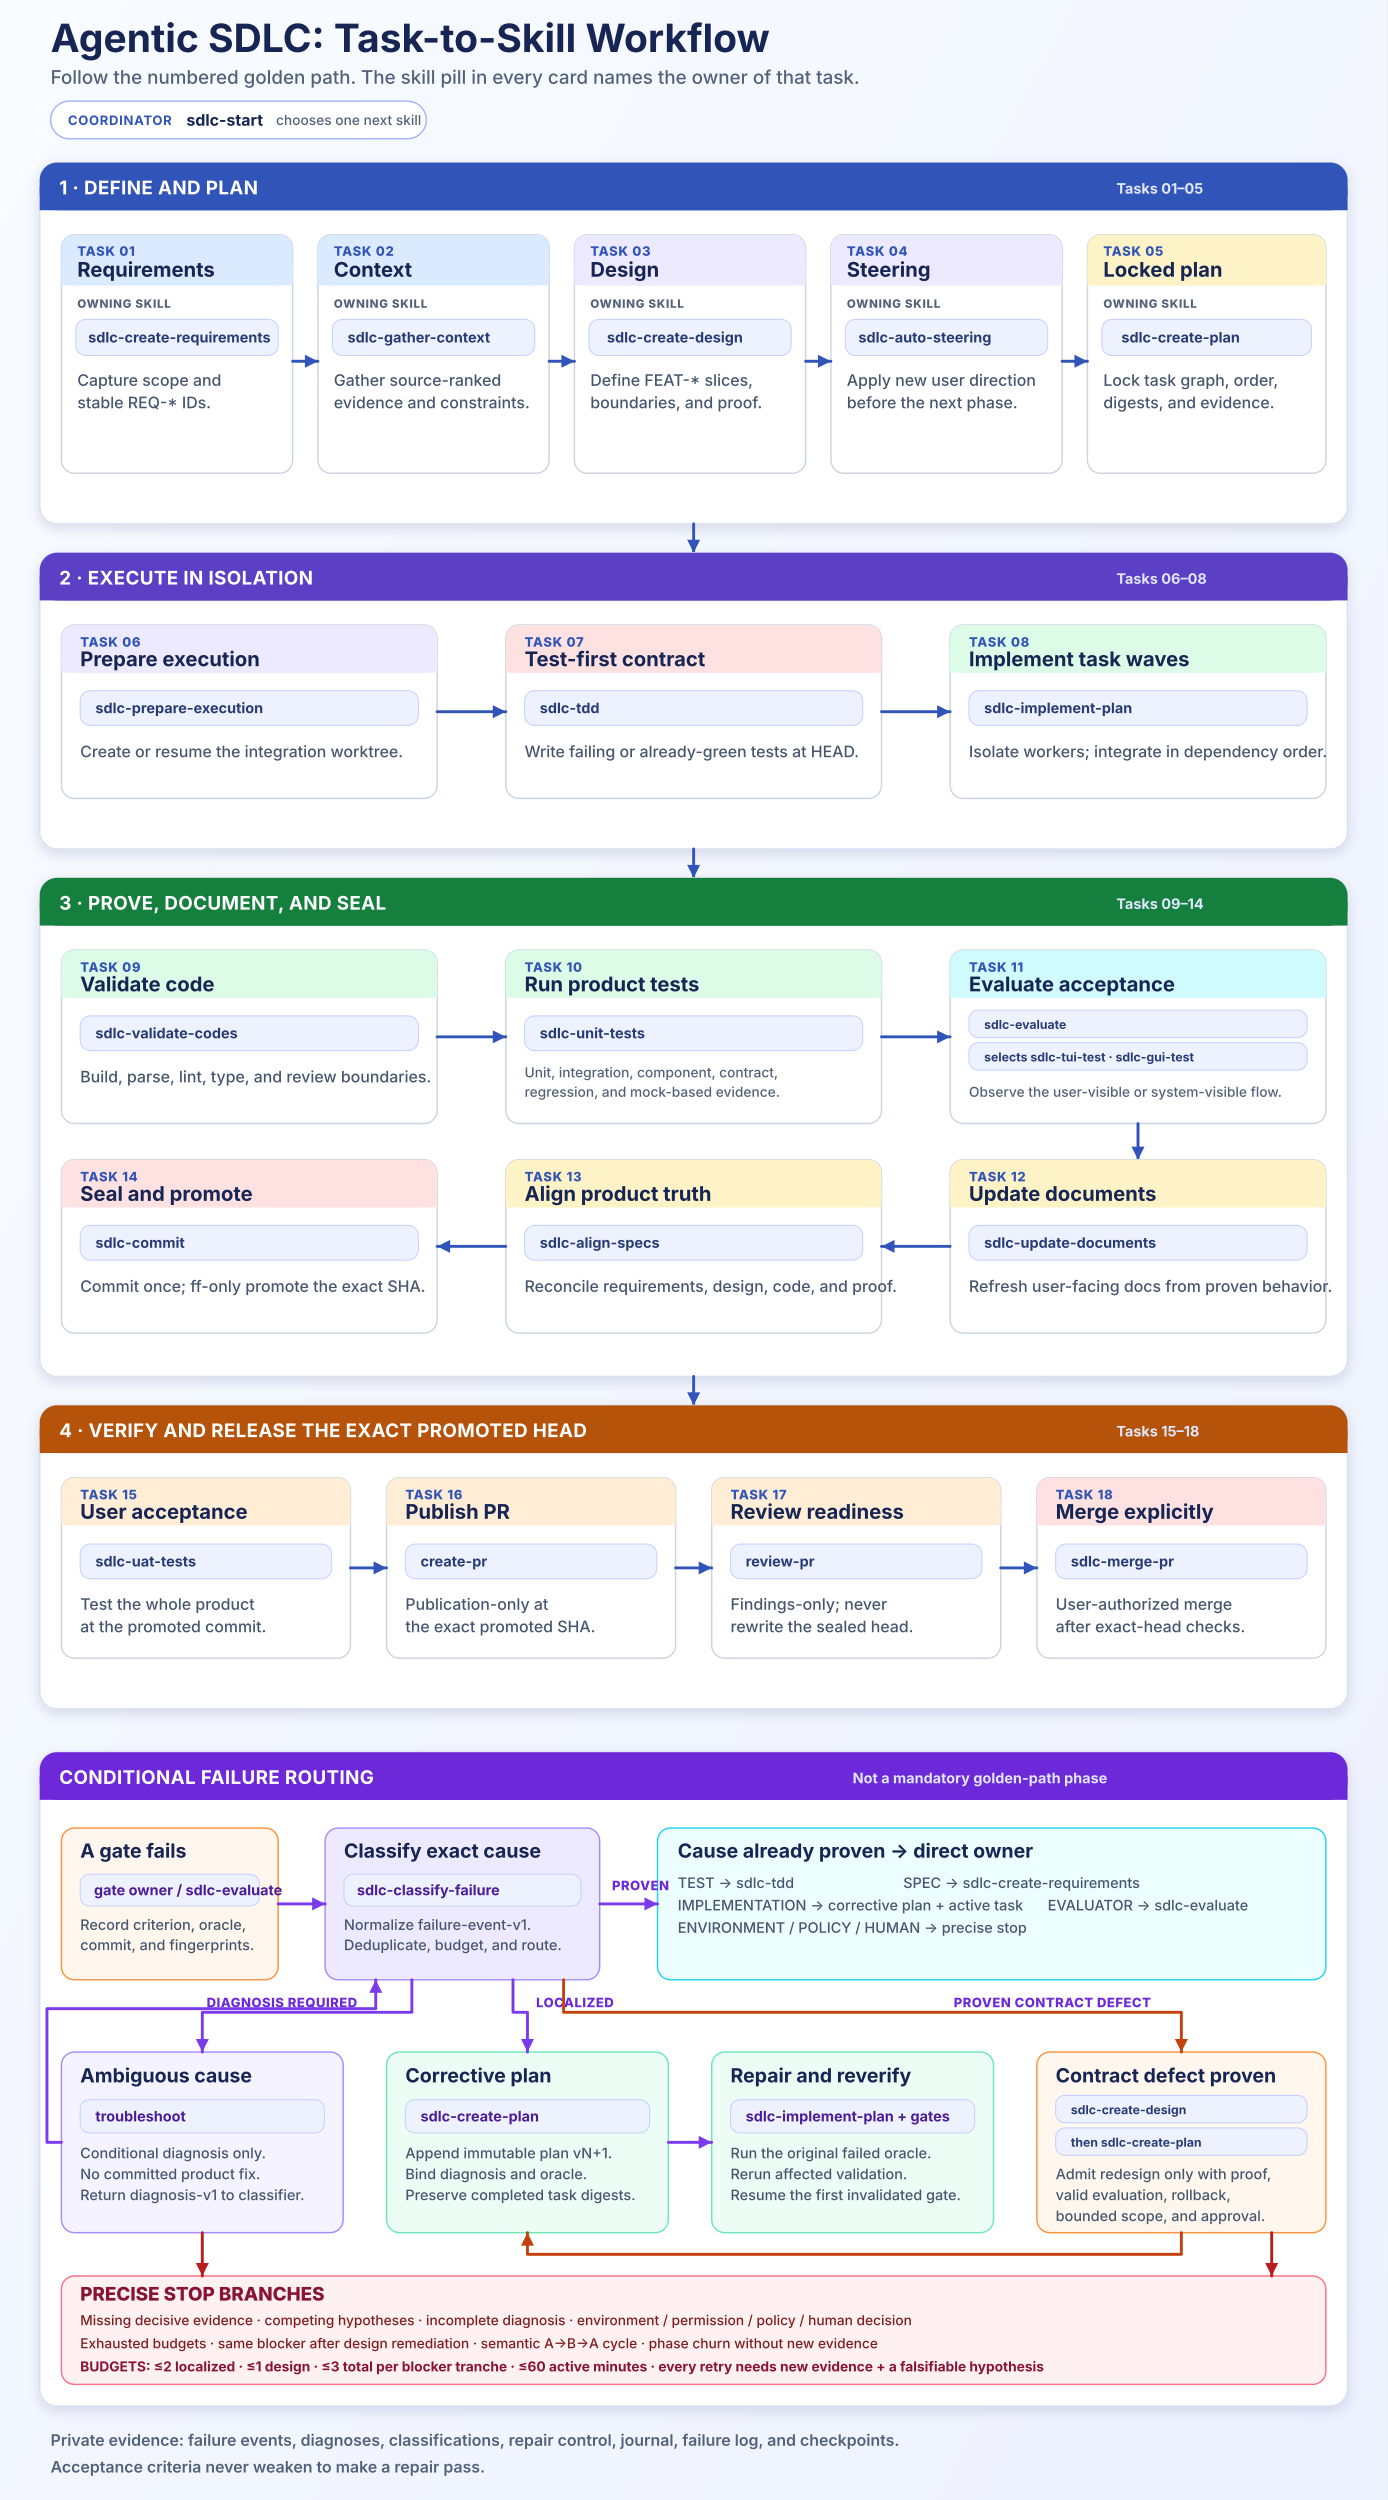
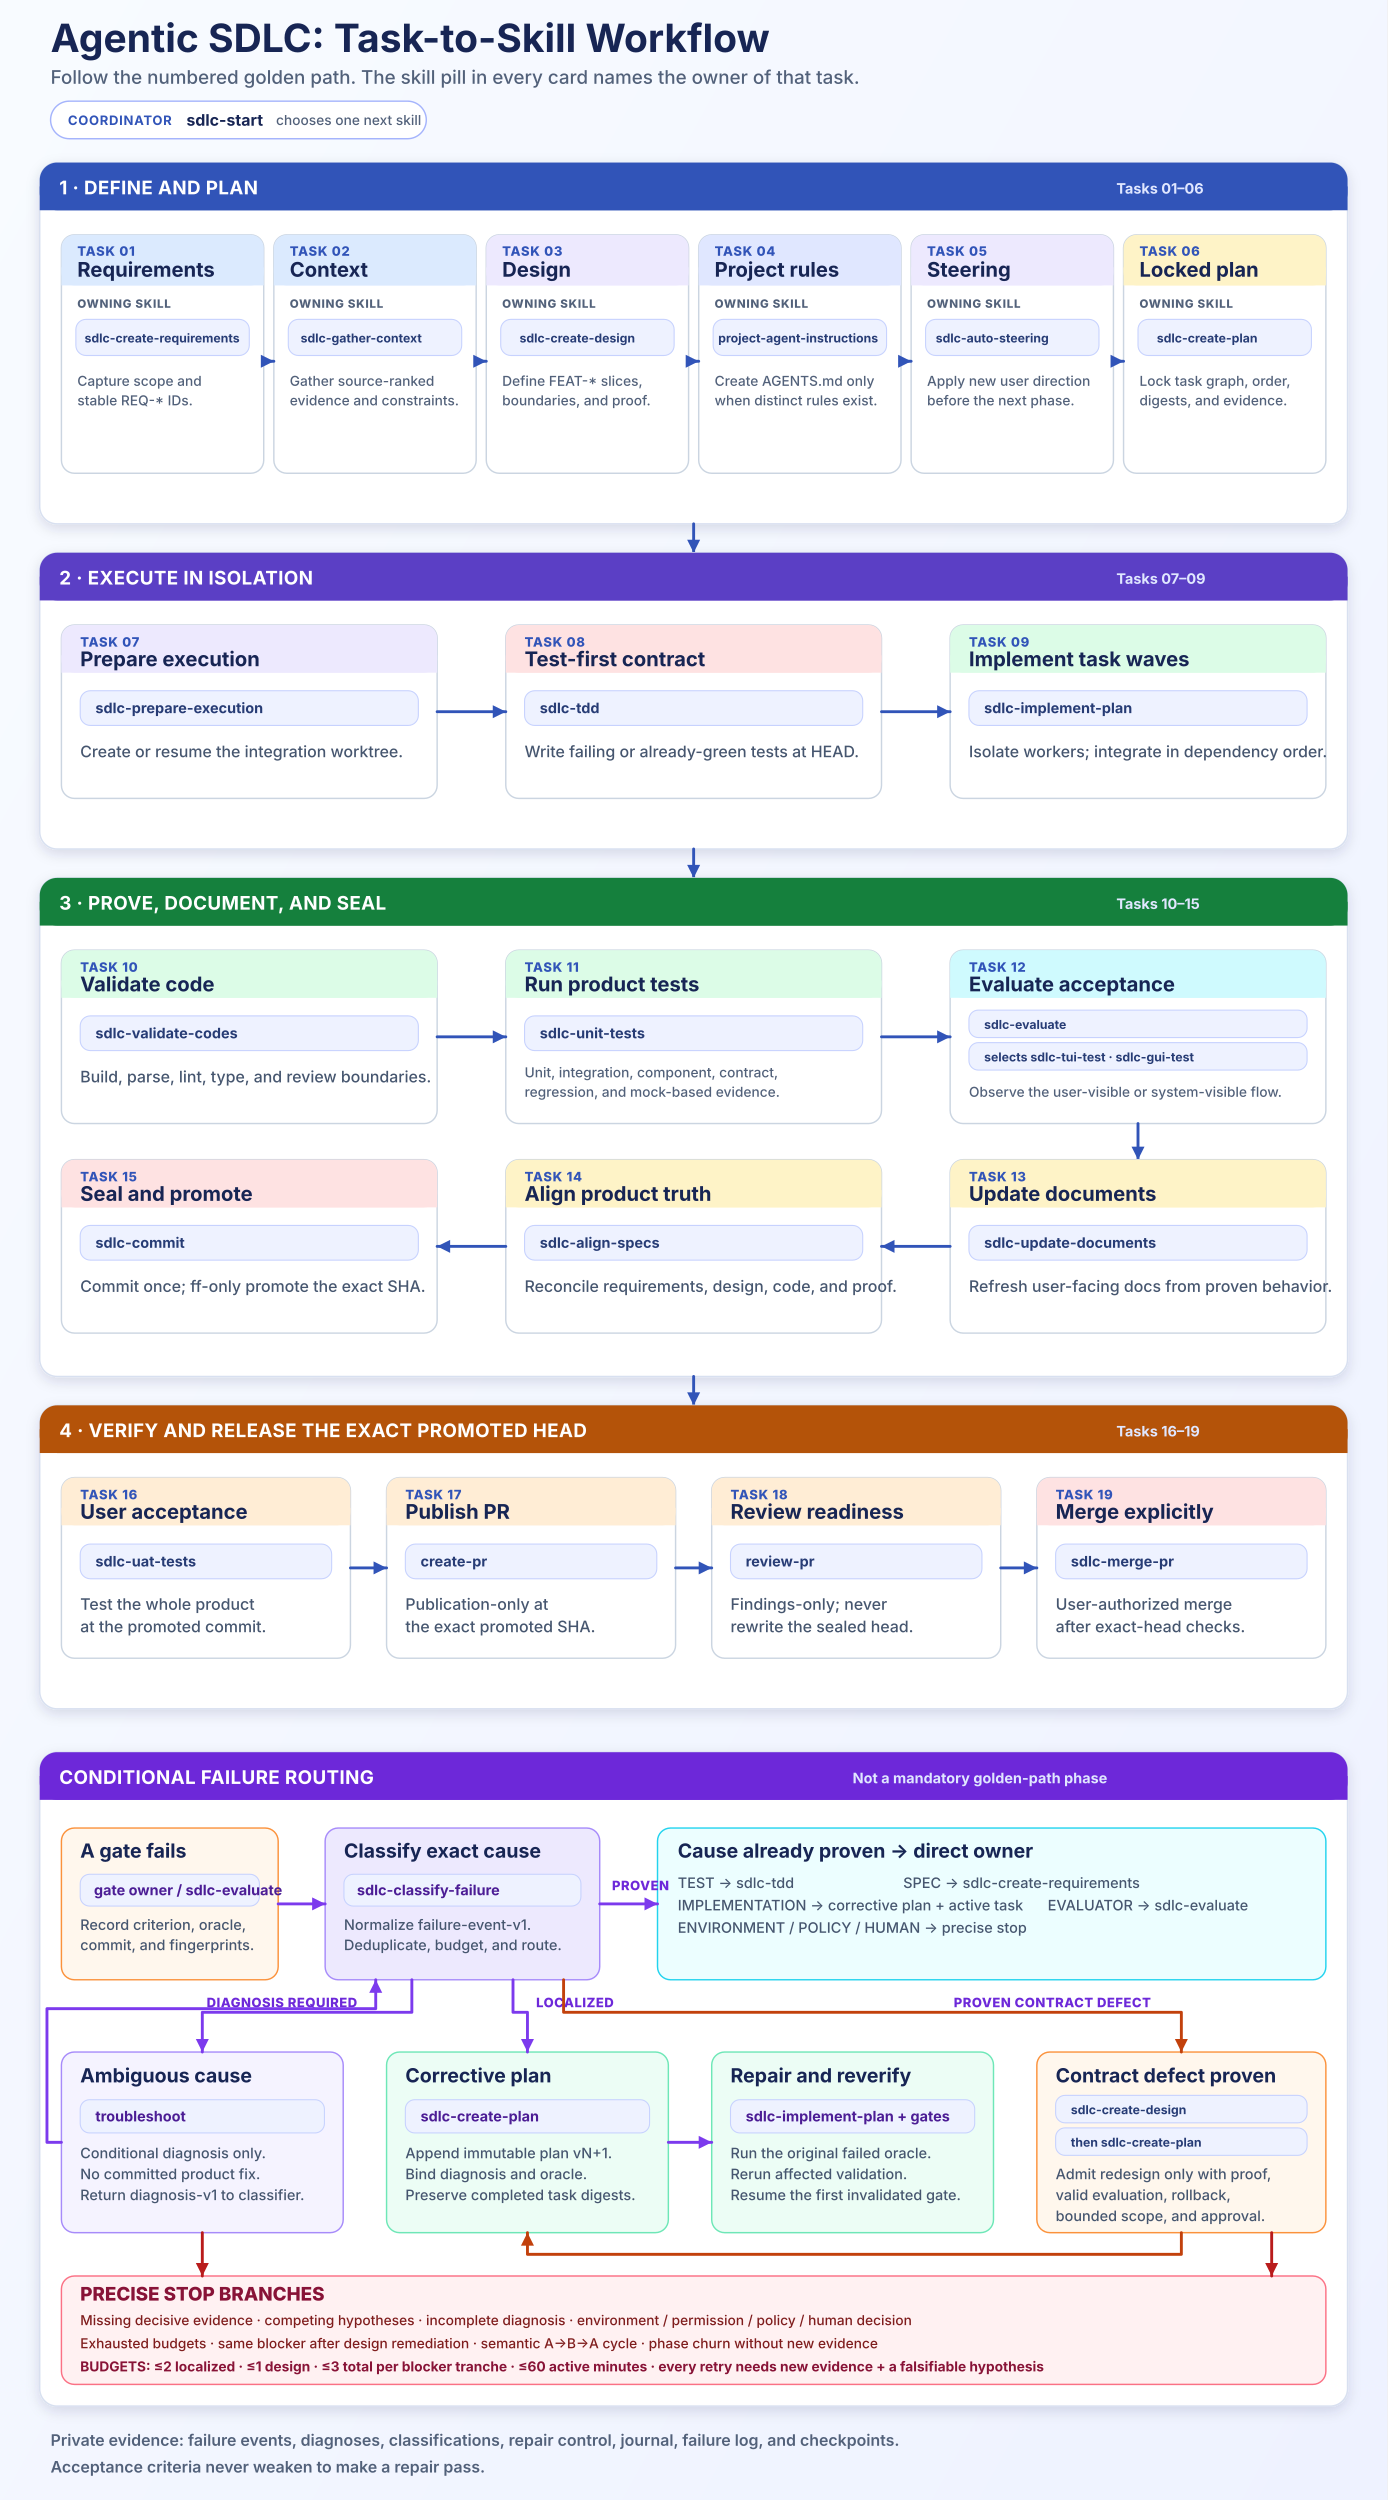
<svg xmlns="http://www.w3.org/2000/svg" width="1920" height="3460" viewBox="0 0 1920 3460" preserveAspectRatio="xMidYMid meet" role="img" aria-labelledby="title description">
  <defs>
    <linearGradient id="background" x1="0" y1="0" x2="1" y2="1">
      <stop offset="0" stop-color="#f8fbff" />
      <stop offset="1" stop-color="#eef2ff" />
    </linearGradient>
    <filter id="shadow" x="-20%" y="-20%" width="140%" height="140%">
      <feDropShadow dx="0" dy="6" stdDeviation="9" flood-color="#172554" flood-opacity="0.13" />
    </filter>
    <marker id="arrow-blue" viewBox="0 0 18 18" markerWidth="18" markerHeight="18" refX="18" refY="9" orient="auto" markerUnits="userSpaceOnUse">
      <path d="M0 0 L18 9 L0 18 Z" fill="#3154b8" />
    </marker>
    <marker id="arrow-purple" viewBox="0 0 18 18" markerWidth="18" markerHeight="18" refX="18" refY="9" orient="auto" markerUnits="userSpaceOnUse">
      <path d="M0 0 L18 9 L0 18 Z" fill="#7c3aed" />
    </marker>
    <marker id="arrow-orange" viewBox="0 0 18 18" markerWidth="18" markerHeight="18" refX="18" refY="9" orient="auto" markerUnits="userSpaceOnUse">
      <path d="M0 0 L18 9 L0 18 Z" fill="#c2410c" />
    </marker>
    <marker id="arrow-red" viewBox="0 0 18 18" markerWidth="18" markerHeight="18" refX="18" refY="9" orient="auto" markerUnits="userSpaceOnUse">
      <path d="M0 0 L18 9 L0 18 Z" fill="#b91c1c" />
    </marker>
    <style>
      text {
        font-family: Inter, -apple-system, BlinkMacSystemFont, "Segoe UI", sans-serif;
      }
      .title {
        font-size: 54px;
        font-weight: 750;
        fill: #172554;
      }
      .subtitle {
        font-size: 26px;
        font-weight: 500;
        fill: #52617a;
      }
      .coordinator-label {
        font-size: 18px;
        font-weight: 750;
        letter-spacing: 1px;
        fill: #3154b8;
      }
      .coordinator-skill {
        font-size: 22px;
        font-weight: 750;
        fill: #172554;
      }
      .section {
        font-size: 26px;
        font-weight: 750;
        letter-spacing: 0.5px;
        fill: #ffffff;
      }
      .section-note {
        font-size: 20px;
        font-weight: 650;
        fill: #e0e7ff;
      }
      .card-number {
        font-size: 18px;
        font-weight: 800;
        letter-spacing: 1px;
        fill: #3154b8;
      }
      .card-title {
        font-size: 28px;
        font-weight: 750;
        fill: #172554;
      }
      .skill-label {
        font-size: 16px;
        font-weight: 800;
        letter-spacing: 1px;
        fill: #52617a;
      }
      .skill {
        font-size: 20px;
        font-weight: 750;
        fill: #273c75;
      }
      .skill-small {
        font-size: 17px;
        font-weight: 750;
        fill: #273c75;
      }
      .copy {
        font-size: 22px;
        font-weight: 500;
        fill: #46566f;
      }
      .copy-small {
        font-size: 19px;
        font-weight: 500;
        fill: #52617a;
      }
      .route-title {
        font-size: 27px;
        font-weight: 750;
        fill: #172554;
      }
      .route-copy {
        font-size: 20px;
        font-weight: 500;
        fill: #46566f;
      }
      .route-skill {
        font-size: 20px;
        font-weight: 750;
        fill: #4c1d95;
      }
      .route-label {
        font-size: 18px;
        font-weight: 800;
        letter-spacing: 0.7px;
        fill: #6d28d9;
      }
      .stop-title {
        font-size: 26px;
        font-weight: 800;
        fill: #881337;
      }
      .stop-copy {
        font-size: 19px;
        font-weight: 550;
        fill: #7f1d1d;
      }
      .budget {
        font-size: 19px;
        font-weight: 700;
        fill: #881337;
      }
      .footer {
        font-size: 22px;
        font-weight: 600;
        fill: #52617a;
      }
      .panel {
        fill: #ffffff;
        stroke: #d8e0f0;
        stroke-width: 2;
        filter: url(#shadow);
      }
      .card {
        fill: #ffffff;
        stroke: #cbd5e1;
        stroke-width: 2;
      }
      .pill {
        fill: #eef2ff;
        stroke: #c7d2fe;
        stroke-width: 1.5;
      }
      .arrow {
        fill: none;
        stroke: #3154b8;
        stroke-width: 4;
        stroke-linecap: round;
        stroke-linejoin: round;
        marker-end: url(#arrow-blue);
      }
      .repair-arrow {
        fill: none;
        stroke: #7c3aed;
        stroke-width: 4;
        stroke-linecap: round;
        stroke-linejoin: round;
        marker-end: url(#arrow-purple);
      }
      .design-arrow {
        fill: none;
        stroke: #c2410c;
        stroke-width: 4;
        stroke-linecap: round;
        stroke-linejoin: round;
        marker-end: url(#arrow-orange);
      }
      .stop-arrow {
        fill: none;
        stroke: #b91c1c;
        stroke-width: 4;
        stroke-linecap: round;
        stroke-linejoin: round;
        marker-end: url(#arrow-red);
      }
    </style>
  </defs>
  <rect width="1920" height="3460" fill="url(#background)" />
  <text x="70" y="72" class="title">Agentic SDLC: Task-to-Skill Workflow</text>
  <text x="70" y="116" class="subtitle">Follow the numbered golden path. The skill pill in every card names the owner of that task.</text>
  <rect x="70" y="140" width="520" height="52" rx="26" fill="#ffffff" stroke="#a5b4fc" stroke-width="2" />
  <text x="94" y="173" class="coordinator-label">COORDINATOR</text>
  <text x="258" y="174" class="coordinator-skill">sdlc-start</text>
  <text x="382" y="173" class="copy-small">chooses one next skill</text>
  <rect x="55" y="225" width="1810" height="500" rx="24" class="panel" />
  <rect x="55" y="225" width="1810" height="66" rx="24" fill="#3154b8" />
  <rect x="55" y="258" width="1810" height="33" fill="#3154b8" />
  <text x="82" y="269" class="section">1 · DEFINE AND PLAN</text>
-   <text x="1545" y="268" class="section-note">Tasks 01–05</text>
-   <g>
-     <rect x="85" y="325" width="320" height="330" rx="18" class="card" />
-     <rect x="85" y="325" width="320" height="70" rx="18" fill="#dbeafe" />
-     <rect x="85" y="370" width="320" height="25" fill="#dbeafe" />
+   <text x="1545" y="268" class="section-note">Tasks 01–06</text>
+   <g>
+     <rect x="85" y="325" width="280" height="330" rx="18" class="card" />
+     <rect x="85" y="325" width="280" height="70" rx="18" fill="#dbeafe" />
+     <rect x="85" y="370" width="280" height="25" fill="#dbeafe" />
    <text x="107" y="354" class="card-number">TASK 01</text>
    <text x="107" y="383" class="card-title">Requirements</text>
    <text x="107" y="426" class="skill-label">OWNING SKILL</text>
-     <rect x="105" y="442" width="280" height="50" rx="14" class="pill" />
-     <text x="122" y="474" class="skill">sdlc-create-requirements</text>
-     <text x="107" y="534" class="copy">
+     <rect x="105" y="442" width="240" height="50" rx="14" class="pill" />
+     <text x="117" y="474" class="skill-small">sdlc-create-requirements</text>
+     <text x="107" y="534" class="copy-small">
      <tspan x="107" dy="0">Capture scope and</tspan>
-       <tspan x="107" dy="31">stable REQ-* IDs.</tspan>
-     </text>
-   </g>
-   <g>
-     <rect x="440" y="325" width="320" height="330" rx="18" class="card" />
-     <rect x="440" y="325" width="320" height="70" rx="18" fill="#dbeafe" />
-     <rect x="440" y="370" width="320" height="25" fill="#dbeafe" />
-     <text x="462" y="354" class="card-number">TASK 02</text>
-     <text x="462" y="383" class="card-title">Context</text>
-     <text x="462" y="426" class="skill-label">OWNING SKILL</text>
-     <rect x="460" y="442" width="280" height="50" rx="14" class="pill" />
-     <text x="481" y="474" class="skill">sdlc-gather-context</text>
-     <text x="462" y="534" class="copy">
-       <tspan x="462" dy="0">Gather source-ranked</tspan>
-       <tspan x="462" dy="31">evidence and constraints.</tspan>
-     </text>
-   </g>
-   <g>
-     <rect x="795" y="325" width="320" height="330" rx="18" class="card" />
-     <rect x="795" y="325" width="320" height="70" rx="18" fill="#ede9fe" />
-     <rect x="795" y="370" width="320" height="25" fill="#ede9fe" />
-     <text x="817" y="354" class="card-number">TASK 03</text>
-     <text x="817" y="383" class="card-title">Design</text>
-     <text x="817" y="426" class="skill-label">OWNING SKILL</text>
-     <rect x="815" y="442" width="280" height="50" rx="14" class="pill" />
-     <text x="840" y="474" class="skill">sdlc-create-design</text>
-     <text x="817" y="534" class="copy">
-       <tspan x="817" dy="0">Define FEAT-* slices,</tspan>
-       <tspan x="817" dy="31">boundaries, and proof.</tspan>
-     </text>
-   </g>
-   <g>
-     <rect x="1150" y="325" width="320" height="330" rx="18" class="card" />
-     <rect x="1150" y="325" width="320" height="70" rx="18" fill="#ede9fe" />
-     <rect x="1150" y="370" width="320" height="25" fill="#ede9fe" />
-     <text x="1172" y="354" class="card-number">TASK 04</text>
-     <text x="1172" y="383" class="card-title">Steering</text>
-     <text x="1172" y="426" class="skill-label">OWNING SKILL</text>
-     <rect x="1170" y="442" width="280" height="50" rx="14" class="pill" />
-     <text x="1188" y="474" class="skill">sdlc-auto-steering</text>
-     <text x="1172" y="534" class="copy">
-       <tspan x="1172" dy="0">Apply new user direction</tspan>
-       <tspan x="1172" dy="31">before the next phase.</tspan>
-     </text>
-   </g>
-   <g>
-     <rect x="1505" y="325" width="330" height="330" rx="18" class="card" />
-     <rect x="1505" y="325" width="330" height="70" rx="18" fill="#fef3c7" />
-     <rect x="1505" y="370" width="330" height="25" fill="#fef3c7" />
-     <text x="1527" y="354" class="card-number">TASK 05</text>
-     <text x="1527" y="383" class="card-title">Locked plan</text>
-     <text x="1527" y="426" class="skill-label">OWNING SKILL</text>
-     <rect x="1525" y="442" width="290" height="50" rx="14" class="pill" />
-     <text x="1552" y="474" class="skill">sdlc-create-plan</text>
-     <text x="1527" y="534" class="copy">
-       <tspan x="1527" dy="0">Lock task graph, order,</tspan>
-       <tspan x="1527" dy="31">digests, and evidence.</tspan>
-     </text>
-   </g>
-   <path d="M405 500 H440" class="arrow" />
-   <path d="M760 500 H795" class="arrow" />
-   <path d="M1115 500 H1150" class="arrow" />
-   <path d="M1470 500 H1505" class="arrow" />
+       <tspan x="107" dy="27">stable REQ-* IDs.</tspan>
+     </text>
+   </g>
+   <g>
+     <rect x="379" y="325" width="280" height="330" rx="18" class="card" />
+     <rect x="379" y="325" width="280" height="70" rx="18" fill="#dbeafe" />
+     <rect x="379" y="370" width="280" height="25" fill="#dbeafe" />
+     <text x="401" y="354" class="card-number">TASK 02</text>
+     <text x="401" y="383" class="card-title">Context</text>
+     <text x="401" y="426" class="skill-label">OWNING SKILL</text>
+     <rect x="399" y="442" width="240" height="50" rx="14" class="pill" />
+     <text x="416" y="474" class="skill-small">sdlc-gather-context</text>
+     <text x="401" y="534" class="copy-small">
+       <tspan x="401" dy="0">Gather source-ranked</tspan>
+       <tspan x="401" dy="27">evidence and constraints.</tspan>
+     </text>
+   </g>
+   <g>
+     <rect x="673" y="325" width="280" height="330" rx="18" class="card" />
+     <rect x="673" y="325" width="280" height="70" rx="18" fill="#ede9fe" />
+     <rect x="673" y="370" width="280" height="25" fill="#ede9fe" />
+     <text x="695" y="354" class="card-number">TASK 03</text>
+     <text x="695" y="383" class="card-title">Design</text>
+     <text x="695" y="426" class="skill-label">OWNING SKILL</text>
+     <rect x="693" y="442" width="240" height="50" rx="14" class="pill" />
+     <text x="719" y="474" class="skill-small">sdlc-create-design</text>
+     <text x="695" y="534" class="copy-small">
+       <tspan x="695" dy="0">Define FEAT-* slices,</tspan>
+       <tspan x="695" dy="27">boundaries, and proof.</tspan>
+     </text>
+   </g>
+   <g>
+     <rect x="967" y="325" width="280" height="330" rx="18" class="card" />
+     <rect x="967" y="325" width="280" height="70" rx="18" fill="#e0e7ff" />
+     <rect x="967" y="370" width="280" height="25" fill="#e0e7ff" />
+     <text x="989" y="354" class="card-number">TASK 04</text>
+     <text x="989" y="383" class="card-title">Project rules</text>
+     <text x="989" y="426" class="skill-label">OWNING SKILL</text>
+     <rect x="987" y="442" width="240" height="50" rx="14" class="pill" />
+     <text x="994" y="474" class="skill-small">project-agent-instructions</text>
+     <text x="989" y="534" class="copy-small">
+       <tspan x="989" dy="0">Create AGENTS.md only</tspan>
+       <tspan x="989" dy="27">when distinct rules exist.</tspan>
+     </text>
+   </g>
+   <g>
+     <rect x="1261" y="325" width="280" height="330" rx="18" class="card" />
+     <rect x="1261" y="325" width="280" height="70" rx="18" fill="#ede9fe" />
+     <rect x="1261" y="370" width="280" height="25" fill="#ede9fe" />
+     <text x="1283" y="354" class="card-number">TASK 05</text>
+     <text x="1283" y="383" class="card-title">Steering</text>
+     <text x="1283" y="426" class="skill-label">OWNING SKILL</text>
+     <rect x="1281" y="442" width="240" height="50" rx="14" class="pill" />
+     <text x="1295" y="474" class="skill-small">sdlc-auto-steering</text>
+     <text x="1283" y="534" class="copy-small">
+       <tspan x="1283" dy="0">Apply new user direction</tspan>
+       <tspan x="1283" dy="27">before the next phase.</tspan>
+     </text>
+   </g>
+   <g>
+     <rect x="1555" y="325" width="280" height="330" rx="18" class="card" />
+     <rect x="1555" y="325" width="280" height="70" rx="18" fill="#fef3c7" />
+     <rect x="1555" y="370" width="280" height="25" fill="#fef3c7" />
+     <text x="1577" y="354" class="card-number">TASK 06</text>
+     <text x="1577" y="383" class="card-title">Locked plan</text>
+     <text x="1577" y="426" class="skill-label">OWNING SKILL</text>
+     <rect x="1575" y="442" width="240" height="50" rx="14" class="pill" />
+     <text x="1601" y="474" class="skill-small">sdlc-create-plan</text>
+     <text x="1577" y="534" class="copy-small">
+       <tspan x="1577" dy="0">Lock task graph, order,</tspan>
+       <tspan x="1577" dy="27">digests, and evidence.</tspan>
+     </text>
+   </g>
+   <path d="M365 500 H379" class="arrow" />
+   <path d="M659 500 H673" class="arrow" />
+   <path d="M953 500 H967" class="arrow" />
+   <path d="M1247 500 H1261" class="arrow" />
+   <path d="M1541 500 H1555" class="arrow" />
  <path d="M960 725 V765" class="arrow" />
  <rect x="55" y="765" width="1810" height="410" rx="24" class="panel" />
  <rect x="55" y="765" width="1810" height="66" rx="24" fill="#5b3fc5" />
  <rect x="55" y="798" width="1810" height="33" fill="#5b3fc5" />
  <text x="82" y="809" class="section">2 · EXECUTE IN ISOLATION</text>
-   <text x="1545" y="808" class="section-note">Tasks 06–08</text>
+   <text x="1545" y="808" class="section-note">Tasks 07–09</text>
  <g>
    <rect x="85" y="865" width="520" height="240" rx="18" class="card" />
    <rect x="85" y="865" width="520" height="66" rx="18" fill="#ede9fe" />
    <rect x="85" y="907" width="520" height="24" fill="#ede9fe" />
-     <text x="111" y="895" class="card-number">TASK 06</text>
+     <text x="111" y="895" class="card-number">TASK 07</text>
    <text x="111" y="922" class="card-title">Prepare execution</text>
    <rect x="111" y="956" width="468" height="48" rx="14" class="pill" />
    <text x="132" y="987" class="skill">sdlc-prepare-execution</text>
    <text x="111" y="1048" class="copy">Create or resume the integration worktree.</text>
  </g>
  <g>
    <rect x="700" y="865" width="520" height="240" rx="18" class="card" />
    <rect x="700" y="865" width="520" height="66" rx="18" fill="#fee2e2" />
    <rect x="700" y="907" width="520" height="24" fill="#fee2e2" />
-     <text x="726" y="895" class="card-number">TASK 07</text>
+     <text x="726" y="895" class="card-number">TASK 08</text>
    <text x="726" y="922" class="card-title">Test-first contract</text>
    <rect x="726" y="956" width="468" height="48" rx="14" class="pill" />
    <text x="747" y="987" class="skill">sdlc-tdd</text>
    <text x="726" y="1048" class="copy">Write failing or already-green tests at HEAD.</text>
  </g>
  <g>
    <rect x="1315" y="865" width="520" height="240" rx="18" class="card" />
    <rect x="1315" y="865" width="520" height="66" rx="18" fill="#dcfce7" />
    <rect x="1315" y="907" width="520" height="24" fill="#dcfce7" />
-     <text x="1341" y="895" class="card-number">TASK 08</text>
+     <text x="1341" y="895" class="card-number">TASK 09</text>
    <text x="1341" y="922" class="card-title">Implement task waves</text>
    <rect x="1341" y="956" width="468" height="48" rx="14" class="pill" />
    <text x="1362" y="987" class="skill">sdlc-implement-plan</text>
    <text x="1341" y="1048" class="copy">Isolate workers; integrate in dependency order.</text>
  </g>
  <path d="M605 985 H700" class="arrow" />
  <path d="M1220 985 H1315" class="arrow" />
  <path d="M960 1175 V1215" class="arrow" />
  <rect x="55" y="1215" width="1810" height="690" rx="24" class="panel" />
  <rect x="55" y="1215" width="1810" height="66" rx="24" fill="#15803d" />
  <rect x="55" y="1248" width="1810" height="33" fill="#15803d" />
  <text x="82" y="1259" class="section">3 · PROVE, DOCUMENT, AND SEAL</text>
-   <text x="1545" y="1258" class="section-note">Tasks 09–14</text>
+   <text x="1545" y="1258" class="section-note">Tasks 10–15</text>
  <g>
    <rect x="85" y="1315" width="520" height="240" rx="18" class="card" />
    <rect x="85" y="1315" width="520" height="66" rx="18" fill="#dcfce7" />
    <rect x="85" y="1357" width="520" height="24" fill="#dcfce7" />
-     <text x="111" y="1345" class="card-number">TASK 09</text>
+     <text x="111" y="1345" class="card-number">TASK 10</text>
    <text x="111" y="1372" class="card-title">Validate code</text>
    <rect x="111" y="1406" width="468" height="48" rx="14" class="pill" />
    <text x="132" y="1437" class="skill">sdlc-validate-codes</text>
    <text x="111" y="1498" class="copy">Build, parse, lint, type, and review boundaries.</text>
  </g>
  <g>
    <rect x="700" y="1315" width="520" height="240" rx="18" class="card" />
    <rect x="700" y="1315" width="520" height="66" rx="18" fill="#dcfce7" />
    <rect x="700" y="1357" width="520" height="24" fill="#dcfce7" />
-     <text x="726" y="1345" class="card-number">TASK 10</text>
+     <text x="726" y="1345" class="card-number">TASK 11</text>
    <text x="726" y="1372" class="card-title">Run product tests</text>
    <rect x="726" y="1406" width="468" height="48" rx="14" class="pill" />
    <text x="747" y="1437" class="skill">sdlc-unit-tests</text>
    <text x="726" y="1491" class="copy-small">
      <tspan x="726" dy="0">Unit, integration, component, contract,</tspan>
      <tspan x="726" dy="27">regression, and mock-based evidence.</tspan>
    </text>
  </g>
  <g>
    <rect x="1315" y="1315" width="520" height="240" rx="18" class="card" />
    <rect x="1315" y="1315" width="520" height="66" rx="18" fill="#cffafe" />
    <rect x="1315" y="1357" width="520" height="24" fill="#cffafe" />
-     <text x="1341" y="1345" class="card-number">TASK 11</text>
+     <text x="1341" y="1345" class="card-number">TASK 12</text>
    <text x="1341" y="1372" class="card-title">Evaluate acceptance</text>
    <rect x="1341" y="1398" width="468" height="38" rx="13" class="pill" />
    <text x="1362" y="1424" class="skill-small">sdlc-evaluate</text>
    <rect x="1341" y="1443" width="468" height="38" rx="13" class="pill" />
    <text x="1362" y="1469" class="skill-small">selects sdlc-tui-test · sdlc-gui-test</text>
    <text x="1341" y="1518" class="copy-small">Observe the user-visible or system-visible flow.</text>
  </g>
  <path d="M605 1435 H700" class="arrow" />
  <path d="M1220 1435 H1315" class="arrow" />
  <path d="M1575 1555 V1605" class="arrow" />
  <g>
    <rect x="1315" y="1605" width="520" height="240" rx="18" class="card" />
    <rect x="1315" y="1605" width="520" height="66" rx="18" fill="#fef3c7" />
    <rect x="1315" y="1647" width="520" height="24" fill="#fef3c7" />
-     <text x="1341" y="1635" class="card-number">TASK 12</text>
+     <text x="1341" y="1635" class="card-number">TASK 13</text>
    <text x="1341" y="1662" class="card-title">Update documents</text>
    <rect x="1341" y="1696" width="468" height="48" rx="14" class="pill" />
    <text x="1362" y="1727" class="skill">sdlc-update-documents</text>
    <text x="1341" y="1788" class="copy">Refresh user-facing docs from proven behavior.</text>
  </g>
  <g>
    <rect x="700" y="1605" width="520" height="240" rx="18" class="card" />
    <rect x="700" y="1605" width="520" height="66" rx="18" fill="#fef3c7" />
    <rect x="700" y="1647" width="520" height="24" fill="#fef3c7" />
-     <text x="726" y="1635" class="card-number">TASK 13</text>
+     <text x="726" y="1635" class="card-number">TASK 14</text>
    <text x="726" y="1662" class="card-title">Align product truth</text>
    <rect x="726" y="1696" width="468" height="48" rx="14" class="pill" />
    <text x="747" y="1727" class="skill">sdlc-align-specs</text>
    <text x="726" y="1788" class="copy">Reconcile requirements, design, code, and proof.</text>
  </g>
  <g>
    <rect x="85" y="1605" width="520" height="240" rx="18" class="card" />
    <rect x="85" y="1605" width="520" height="66" rx="18" fill="#fee2e2" />
    <rect x="85" y="1647" width="520" height="24" fill="#fee2e2" />
-     <text x="111" y="1635" class="card-number">TASK 14</text>
+     <text x="111" y="1635" class="card-number">TASK 15</text>
    <text x="111" y="1662" class="card-title">Seal and promote</text>
    <rect x="111" y="1696" width="468" height="48" rx="14" class="pill" />
    <text x="132" y="1727" class="skill">sdlc-commit</text>
    <text x="111" y="1788" class="copy">Commit once; ff-only promote the exact SHA.</text>
  </g>
  <path d="M1315 1725 H1220" class="arrow" />
  <path d="M700 1725 H605" class="arrow" />
  <path d="M960 1905 V1945" class="arrow" />
  <rect x="55" y="1945" width="1810" height="420" rx="24" class="panel" />
  <rect x="55" y="1945" width="1810" height="66" rx="24" fill="#b45309" />
  <rect x="55" y="1978" width="1810" height="33" fill="#b45309" />
  <text x="82" y="1989" class="section">4 · VERIFY AND RELEASE THE EXACT PROMOTED HEAD</text>
-   <text x="1545" y="1988" class="section-note">Tasks 15–18</text>
+   <text x="1545" y="1988" class="section-note">Tasks 16–19</text>
  <g>
    <rect x="85" y="2045" width="400" height="250" rx="18" class="card" />
    <rect x="85" y="2045" width="400" height="66" rx="18" fill="#ffedd5" />
    <rect x="85" y="2087" width="400" height="24" fill="#ffedd5" />
-     <text x="111" y="2075" class="card-number">TASK 15</text>
+     <text x="111" y="2075" class="card-number">TASK 16</text>
    <text x="111" y="2102" class="card-title">User acceptance</text>
    <rect x="111" y="2137" width="348" height="48" rx="14" class="pill" />
    <text x="132" y="2168" class="skill">sdlc-uat-tests</text>
    <text x="111" y="2228" class="copy">
      <tspan x="111" dy="0">Test the whole product</tspan>
      <tspan x="111" dy="31">at the promoted commit.</tspan>
    </text>
  </g>
  <g>
    <rect x="535" y="2045" width="400" height="250" rx="18" class="card" />
    <rect x="535" y="2045" width="400" height="66" rx="18" fill="#ffedd5" />
    <rect x="535" y="2087" width="400" height="24" fill="#ffedd5" />
-     <text x="561" y="2075" class="card-number">TASK 16</text>
+     <text x="561" y="2075" class="card-number">TASK 17</text>
    <text x="561" y="2102" class="card-title">Publish PR</text>
    <rect x="561" y="2137" width="348" height="48" rx="14" class="pill" />
    <text x="582" y="2168" class="skill">create-pr</text>
    <text x="561" y="2228" class="copy">
      <tspan x="561" dy="0">Publication-only at</tspan>
      <tspan x="561" dy="31">the exact promoted SHA.</tspan>
    </text>
  </g>
  <g>
    <rect x="985" y="2045" width="400" height="250" rx="18" class="card" />
    <rect x="985" y="2045" width="400" height="66" rx="18" fill="#ffedd5" />
    <rect x="985" y="2087" width="400" height="24" fill="#ffedd5" />
-     <text x="1011" y="2075" class="card-number">TASK 17</text>
+     <text x="1011" y="2075" class="card-number">TASK 18</text>
    <text x="1011" y="2102" class="card-title">Review readiness</text>
    <rect x="1011" y="2137" width="348" height="48" rx="14" class="pill" />
    <text x="1032" y="2168" class="skill">review-pr</text>
    <text x="1011" y="2228" class="copy">
      <tspan x="1011" dy="0">Findings-only; never</tspan>
      <tspan x="1011" dy="31">rewrite the sealed head.</tspan>
    </text>
  </g>
  <g>
    <rect x="1435" y="2045" width="400" height="250" rx="18" class="card" />
    <rect x="1435" y="2045" width="400" height="66" rx="18" fill="#fee2e2" />
    <rect x="1435" y="2087" width="400" height="24" fill="#fee2e2" />
-     <text x="1461" y="2075" class="card-number">TASK 18</text>
+     <text x="1461" y="2075" class="card-number">TASK 19</text>
    <text x="1461" y="2102" class="card-title">Merge explicitly</text>
    <rect x="1461" y="2137" width="348" height="48" rx="14" class="pill" />
    <text x="1482" y="2168" class="skill">sdlc-merge-pr</text>
    <text x="1461" y="2228" class="copy">
      <tspan x="1461" dy="0">User-authorized merge</tspan>
      <tspan x="1461" dy="31">after exact-head checks.</tspan>
    </text>
  </g>
  <path d="M485 2170 H535" class="arrow" />
  <path d="M935 2170 H985" class="arrow" />
  <path d="M1385 2170 H1435" class="arrow" />
  <rect x="55" y="2425" width="1810" height="905" rx="24" class="panel" />
  <rect x="55" y="2425" width="1810" height="66" rx="24" fill="#6d28d9" />
  <rect x="55" y="2458" width="1810" height="33" fill="#6d28d9" />
  <text x="82" y="2469" class="section">CONDITIONAL FAILURE ROUTING</text>
  <text x="1180" y="2468" class="section-note">Not a mandatory golden-path phase</text>
  <g>
    <rect x="85" y="2530" width="300" height="210" rx="18" fill="#fff7ed" stroke="#fb923c" stroke-width="2" />
    <text x="111" y="2571" class="route-title">A gate fails</text>
    <rect x="111" y="2594" width="248" height="44" rx="13" class="pill" />
    <text x="130" y="2623" class="route-skill">gate owner / sdlc-evaluate</text>
    <text x="111" y="2671" class="route-copy">
      <tspan x="111" dy="0">Record criterion, oracle,</tspan>
      <tspan x="111" dy="28">commit, and fingerprints.</tspan>
    </text>
  </g>
  <g>
    <rect x="450" y="2530" width="380" height="210" rx="18" fill="#ede9fe" stroke="#a78bfa" stroke-width="2" />
    <text x="476" y="2571" class="route-title">Classify exact cause</text>
    <rect x="476" y="2594" width="328" height="44" rx="13" class="pill" />
    <text x="494" y="2623" class="route-skill">sdlc-classify-failure</text>
    <text x="476" y="2671" class="route-copy">
      <tspan x="476" dy="0">Normalize failure-event-v1.</tspan>
      <tspan x="476" dy="28">Deduplicate, budget, and route.</tspan>
    </text>
  </g>
  <g>
    <rect x="910" y="2530" width="925" height="210" rx="18" fill="#ecfeff" stroke="#22d3ee" stroke-width="2" />
    <text x="938" y="2571" class="route-title">Cause already proven → direct owner</text>
    <text x="938" y="2613" class="route-copy">
      <tspan x="938" dy="0">TEST → sdlc-tdd</tspan>
      <tspan x="1250" dy="0">SPEC → sdlc-create-requirements</tspan>
      <tspan x="938" dy="31">IMPLEMENTATION → corrective plan + active task</tspan>
      <tspan x="1450" dy="0">EVALUATOR → sdlc-evaluate</tspan>
      <tspan x="938" dy="31">ENVIRONMENT / POLICY / HUMAN → precise stop</tspan>
    </text>
  </g>
  <path d="M385 2635 H450" class="repair-arrow" />
  <path d="M830 2635 H910" class="repair-arrow" />
  <text x="847" y="2616" class="route-label">PROVEN</text>
  <g>
    <rect x="85" y="2840" width="390" height="250" rx="18" fill="#f5f3ff" stroke="#a78bfa" stroke-width="2" />
    <text x="111" y="2882" class="route-title">Ambiguous cause</text>
    <rect x="111" y="2906" width="338" height="46" rx="13" class="pill" />
    <text x="132" y="2936" class="route-skill">troubleshoot</text>
    <text x="111" y="2987" class="route-copy">
      <tspan x="111" dy="0">Conditional diagnosis only.</tspan>
      <tspan x="111" dy="29">No committed product fix.</tspan>
      <tspan x="111" dy="29">Return diagnosis-v1 to classifier.</tspan>
    </text>
  </g>
  <g>
    <rect x="535" y="2840" width="390" height="250" rx="18" fill="#ecfdf5" stroke="#6ee7b7" stroke-width="2" />
    <text x="561" y="2882" class="route-title">Corrective plan</text>
    <rect x="561" y="2906" width="338" height="46" rx="13" class="pill" />
    <text x="582" y="2936" class="route-skill">sdlc-create-plan</text>
    <text x="561" y="2987" class="route-copy">
      <tspan x="561" dy="0">Append immutable plan vN+1.</tspan>
      <tspan x="561" dy="29">Bind diagnosis and oracle.</tspan>
      <tspan x="561" dy="29">Preserve completed task digests.</tspan>
    </text>
  </g>
  <g>
    <rect x="985" y="2840" width="390" height="250" rx="18" fill="#ecfdf5" stroke="#6ee7b7" stroke-width="2" />
    <text x="1011" y="2882" class="route-title">Repair and reverify</text>
    <rect x="1011" y="2906" width="338" height="46" rx="13" class="pill" />
    <text x="1032" y="2936" class="route-skill">sdlc-implement-plan + gates</text>
    <text x="1011" y="2987" class="route-copy">
      <tspan x="1011" dy="0">Run the original failed oracle.</tspan>
      <tspan x="1011" dy="29">Rerun affected validation.</tspan>
      <tspan x="1011" dy="29">Resume the first invalidated gate.</tspan>
    </text>
  </g>
  <g>
    <rect x="1435" y="2840" width="400" height="250" rx="18" fill="#fff7ed" stroke="#fb923c" stroke-width="2" />
    <text x="1461" y="2882" class="route-title">Contract defect proven</text>
    <rect x="1461" y="2900" width="348" height="38" rx="13" class="pill" />
    <text x="1482" y="2926" class="skill-small">sdlc-create-design</text>
    <rect x="1461" y="2945" width="348" height="38" rx="13" class="pill" />
    <text x="1482" y="2971" class="skill-small">then sdlc-create-plan</text>
    <text x="1461" y="3016" class="route-copy">
      <tspan x="1461" dy="0">Admit redesign only with proof,</tspan>
      <tspan x="1461" dy="29">valid evaluation, rollback,</tspan>
      <tspan x="1461" dy="29">bounded scope, and approval.</tspan>
    </text>
  </g>
  <path d="M570 2740 V2785 H280 V2840" class="repair-arrow" />
  <text x="286" y="2778" class="route-label">DIAGNOSIS REQUIRED</text>
  <path d="M710 2740 V2785 H730 V2840" class="repair-arrow" />
  <text x="742" y="2778" class="route-label">LOCALIZED</text>
  <path d="M780 2740 V2785 H1635 V2840" class="design-arrow" />
  <text x="1320" y="2778" class="route-label" fill="#c2410c">PROVEN CONTRACT DEFECT</text>
  <path d="M85 2965 H65 V2780 H520 V2740" class="repair-arrow" />
  <path d="M925 2965 H985" class="repair-arrow" />
  <path d="M1635 3090 V3120 H730 V3090" class="design-arrow" />
  <rect x="85" y="3150" width="1750" height="150" rx="18" fill="#fff1f2" stroke="#fb7185" stroke-width="2" />
  <text x="111" y="3184" class="stop-title">PRECISE STOP BRANCHES</text>
  <text x="111" y="3218" class="stop-copy">Missing decisive evidence · competing hypotheses · incomplete diagnosis · environment / permission / policy / human decision</text>
  <text x="111" y="3250" class="stop-copy">Exhausted budgets · same blocker after design remediation · semantic A→B→A cycle · phase churn without new evidence</text>
  <text x="111" y="3282" class="budget">BUDGETS: ≤2 localized · ≤1 design · ≤3 total per blocker tranche · ≤60 active minutes · every retry needs new evidence + a falsifiable hypothesis</text>
  <path d="M280 3090 V3150" class="stop-arrow" />
  <path d="M1760 3090 V3150" class="stop-arrow" />
  <text x="70" y="3385" class="footer">Private evidence: failure events, diagnoses, classifications, repair control, journal, failure log, and checkpoints.</text>
  <text x="70" y="3422" class="footer">Acceptance criteria never weaken to make a repair pass.</text>
</svg>
